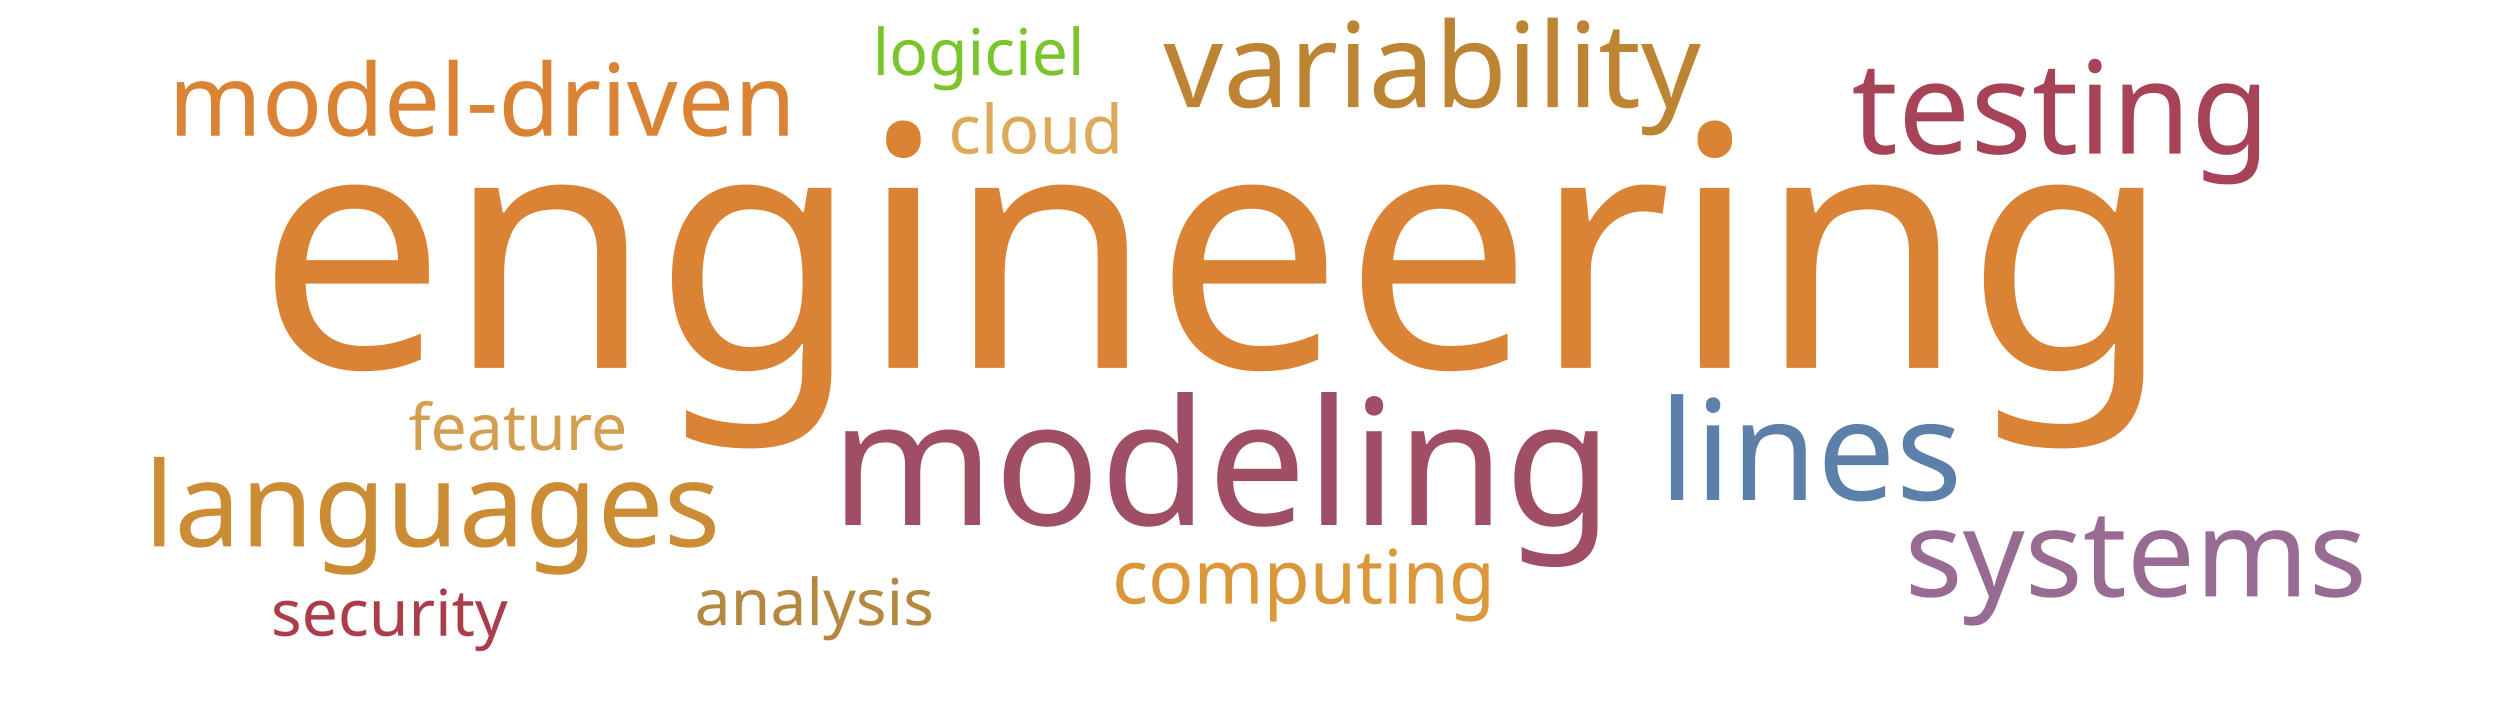
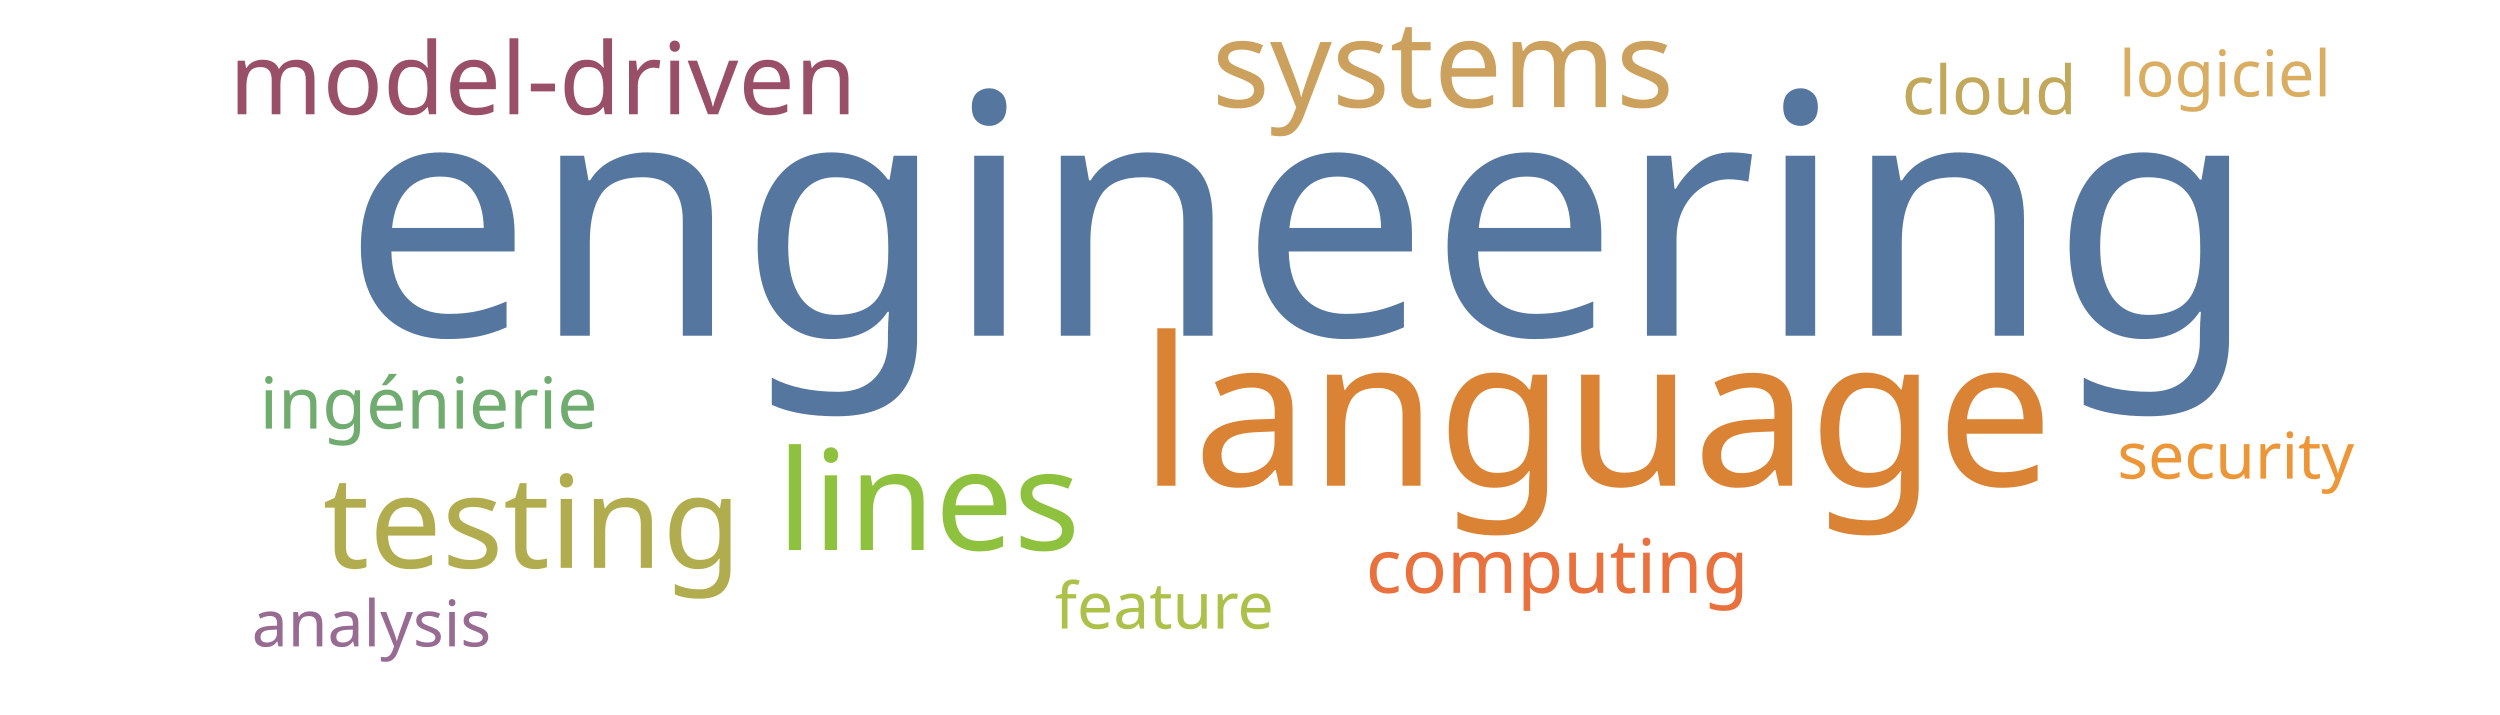
<svg xmlns="http://www.w3.org/2000/svg" width="700" height="200">
  <g transform="translate(350, 100)">
-     <text text-anchor="middle" style="font-family: Impact; font-size: 94px; fill: #da8335" transform="translate(-10,3)rotate(0)">engineering</text>
-     <text text-anchor="middle" style="font-family: Impact; font-size: 49px; fill: #9f4e66" transform="translate(-8,47)rotate(0)">modeling</text>
-     <text text-anchor="middle" style="font-family: Impact; font-size: 39px; fill: #5c80aa" transform="translate(157,40)rotate(0)">lines</text>
-     <text text-anchor="middle" style="font-family: Impact; font-size: 36px; fill: #a74356" transform="translate(227,-57)rotate(0)">testing</text>
-     <text text-anchor="middle" style="font-family: Impact; font-size: 34px; fill: #986b92" transform="translate(248,67)rotate(0)">systems</text>
-     <text text-anchor="middle" style="font-family: Impact; font-size: 33px; fill: #bc8433" transform="translate(51,-70)rotate(0)">variability</text>
-     <text text-anchor="middle" style="font-family: Impact; font-size: 33px; fill: #cc8c34" transform="translate(-229,53)rotate(0)">languages</text>
-     <text text-anchor="middle" style="font-family: Impact; font-size: 28px; fill: #da8335" transform="translate(-215,-62)rotate(0)">model-driven</text>
-     <text text-anchor="middle" style="font-family: Impact; font-size: 21px; fill: #da983a" transform="translate(15,69)rotate(0)">computing</text>
-     <text text-anchor="middle" style="font-family: Impact; font-size: 19px; fill: #ddaa5c" transform="translate(-60,-57)rotate(0)">cloud</text>
-     <text text-anchor="middle" style="font-family: Impact; font-size: 18px; fill: #7ac52c" transform="translate(-76,-79)rotate(0)">logiciel</text>
-     <text text-anchor="middle" style="font-family: Impact; font-size: 18px; fill: #d19f4f" transform="translate(-205,26)rotate(0)">feature</text>
-     <text text-anchor="middle" style="font-family: Impact; font-size: 18px; fill: #b58842" transform="translate(-122,75)rotate(0)">analysis</text>
-     <text text-anchor="middle" style="font-family: Impact; font-size: 18px; fill: #ab3d4b" transform="translate(-241,78)rotate(0)">security</text>
+     <text text-anchor="middle" style="font-family: Impact; font-size: 94px; fill: #55769e" transform="translate(14,-6)rotate(0)">engineering</text>
+     <text text-anchor="middle" style="font-family: Impact; font-size: 58px; fill: #da8335" transform="translate(97,36)rotate(0)">language</text>
+     <text text-anchor="middle" style="font-family: Impact; font-size: 39px; fill: #8ec23e" transform="translate(-90,54)rotate(0)">lines</text>
+     <text text-anchor="middle" style="font-family: Impact; font-size: 36px; fill: #b1ad4e" transform="translate(-201,59)rotate(0)">testing</text>
+     <text text-anchor="middle" style="font-family: Impact; font-size: 34px; fill: #cba15d" transform="translate(54,-70)rotate(0)">systems</text>
+     <text text-anchor="middle" style="font-family: Impact; font-size: 28px; fill: #9a4f69" transform="translate(-198,-68)rotate(0)">model-driven</text>
+     <text text-anchor="middle" style="font-family: Impact; font-size: 21px; fill: #e9713e" transform="translate(86,66)rotate(0)">computing</text>
+     <text text-anchor="middle" style="font-family: Impact; font-size: 20px; fill: #70ac6f" transform="translate(-230,20)rotate(0)">ingénierie</text>
+     <text text-anchor="middle" style="font-family: Impact; font-size: 19px; fill: #c1a85a" transform="translate(207,-68)rotate(0)">cloud</text>
+     <text text-anchor="middle" style="font-family: Impact; font-size: 18px; fill: #d9ae63" transform="translate(273,-73)rotate(0)">logiciel</text>
+     <text text-anchor="middle" style="font-family: Impact; font-size: 18px; fill: #adc14a" transform="translate(-24,76)rotate(0)">feature</text>
+     <text text-anchor="middle" style="font-family: Impact; font-size: 18px; fill: #986b92" transform="translate(-246,81)rotate(0)">analysis</text>
+     <text text-anchor="middle" style="font-family: Impact; font-size: 18px; fill: #ec9637" transform="translate(276,34)rotate(0)">security</text>
  </g>
</svg>
